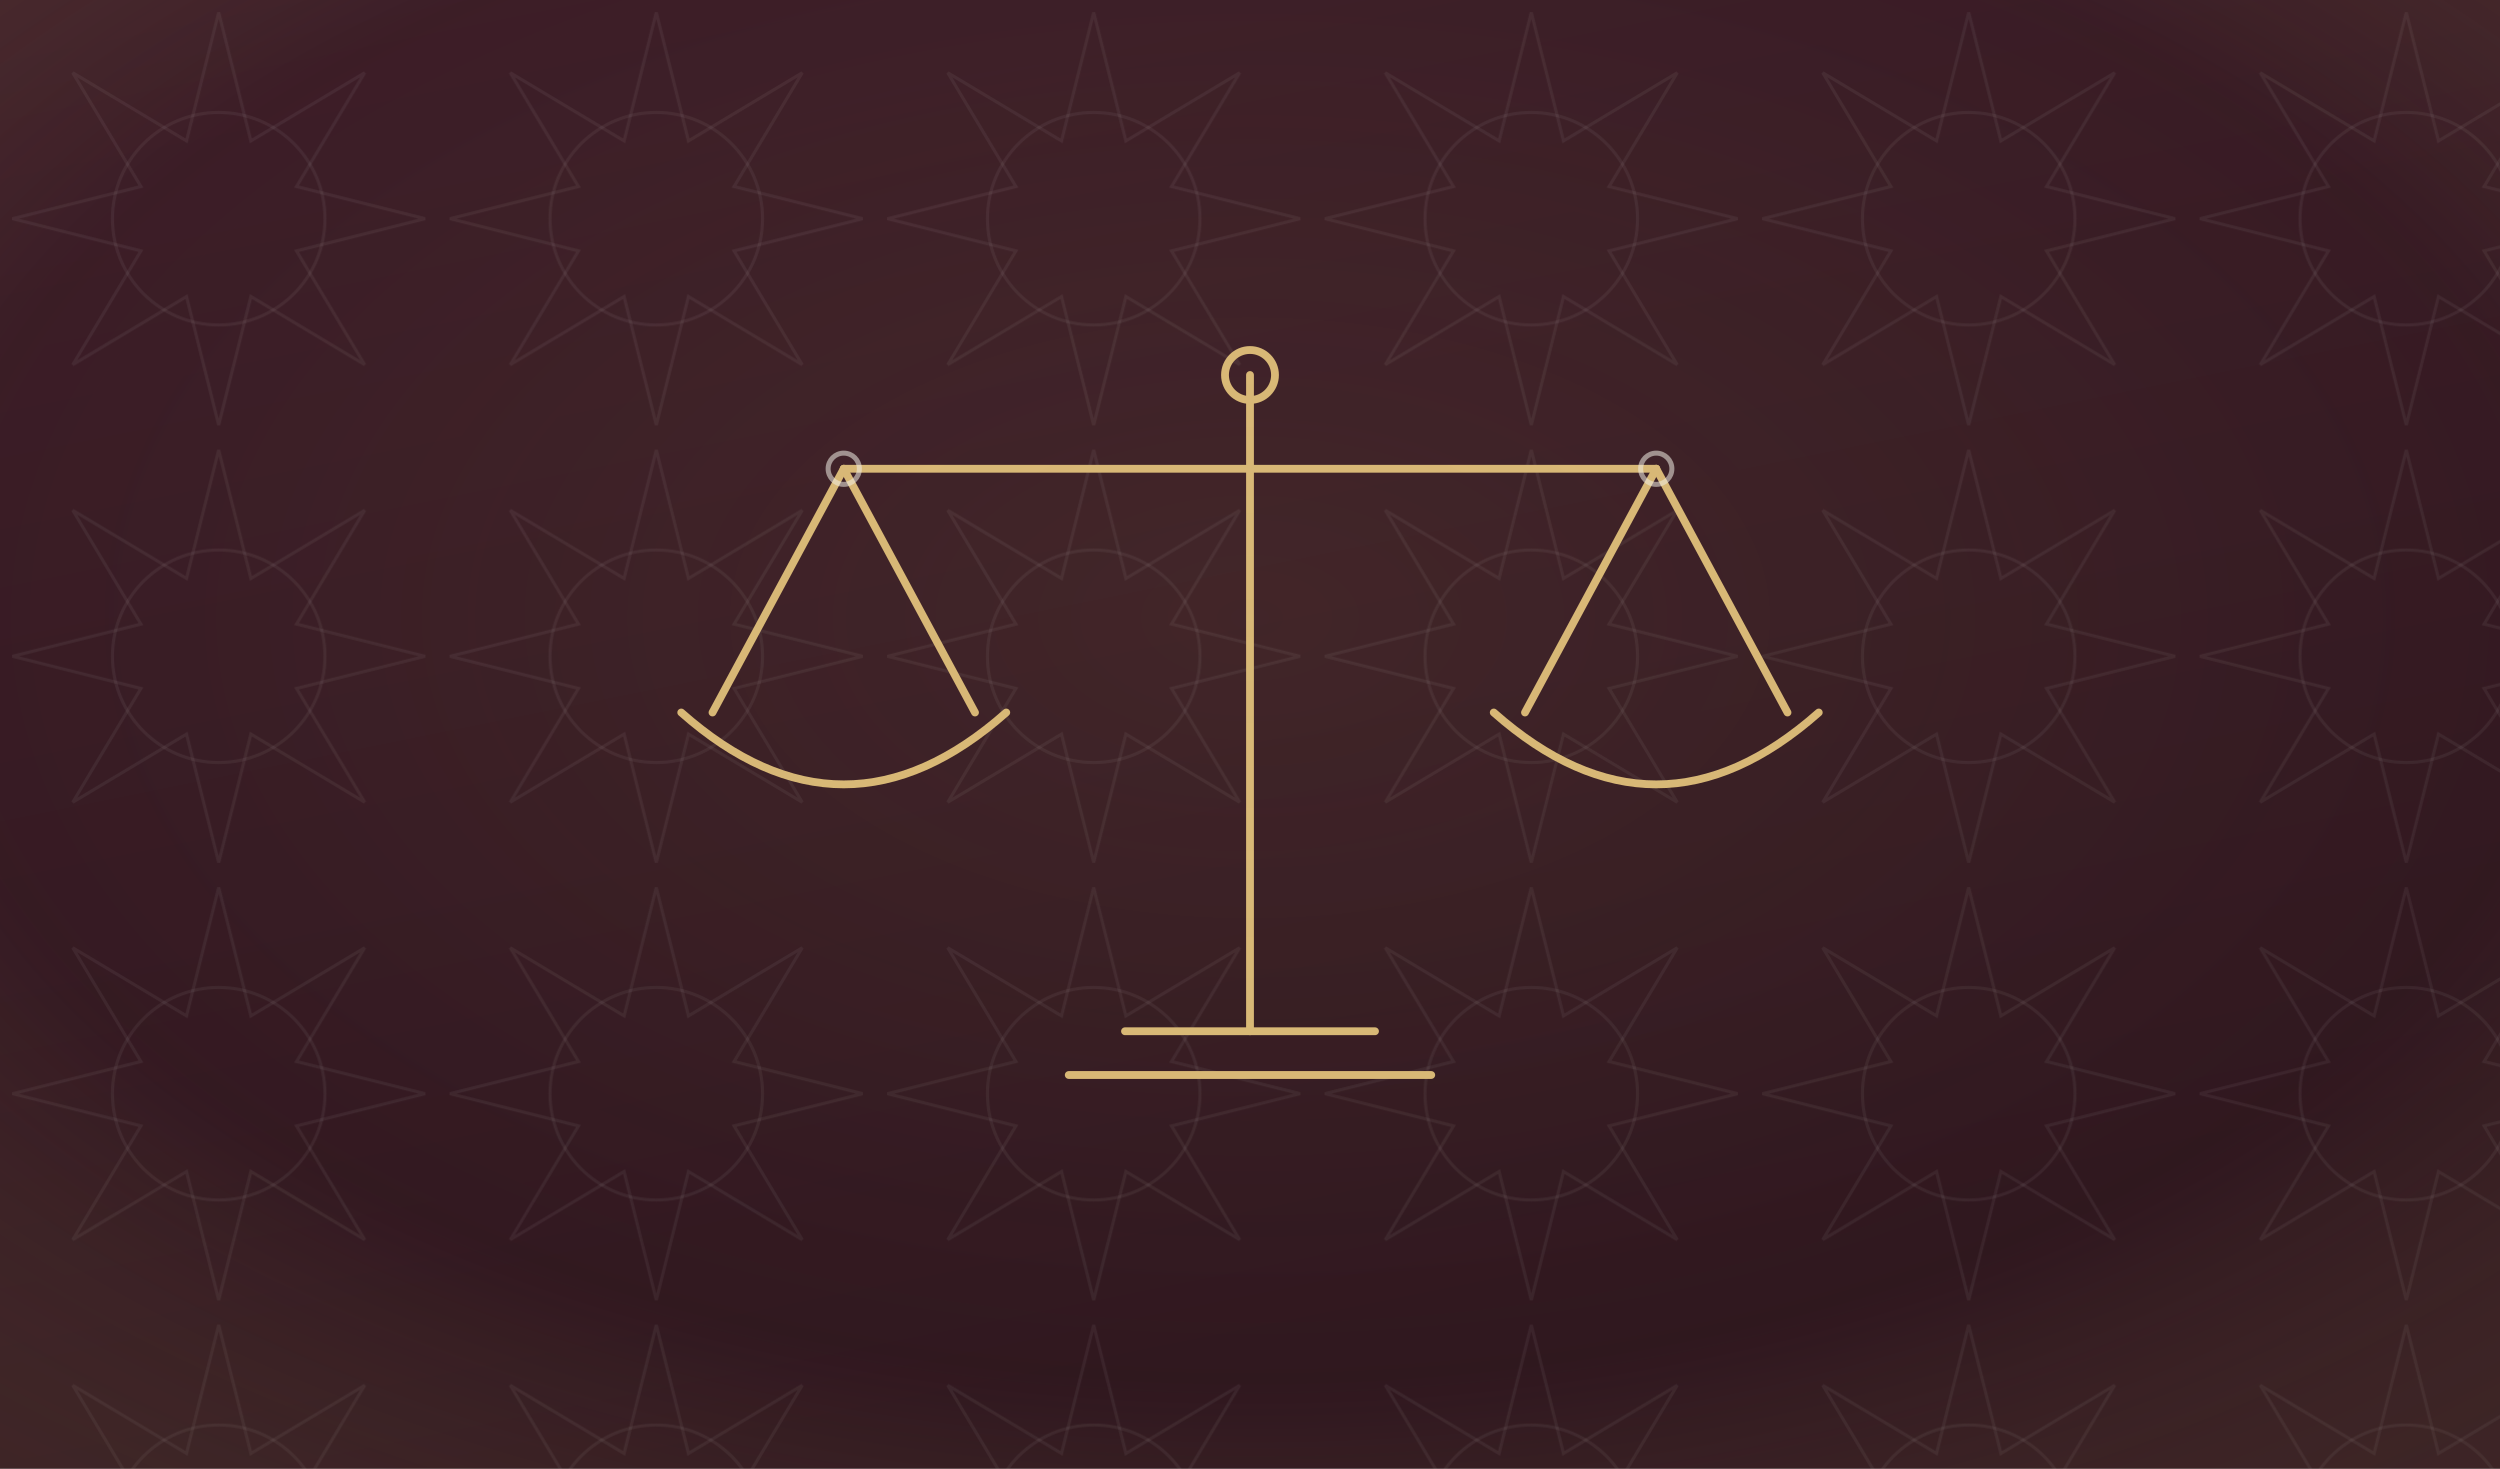
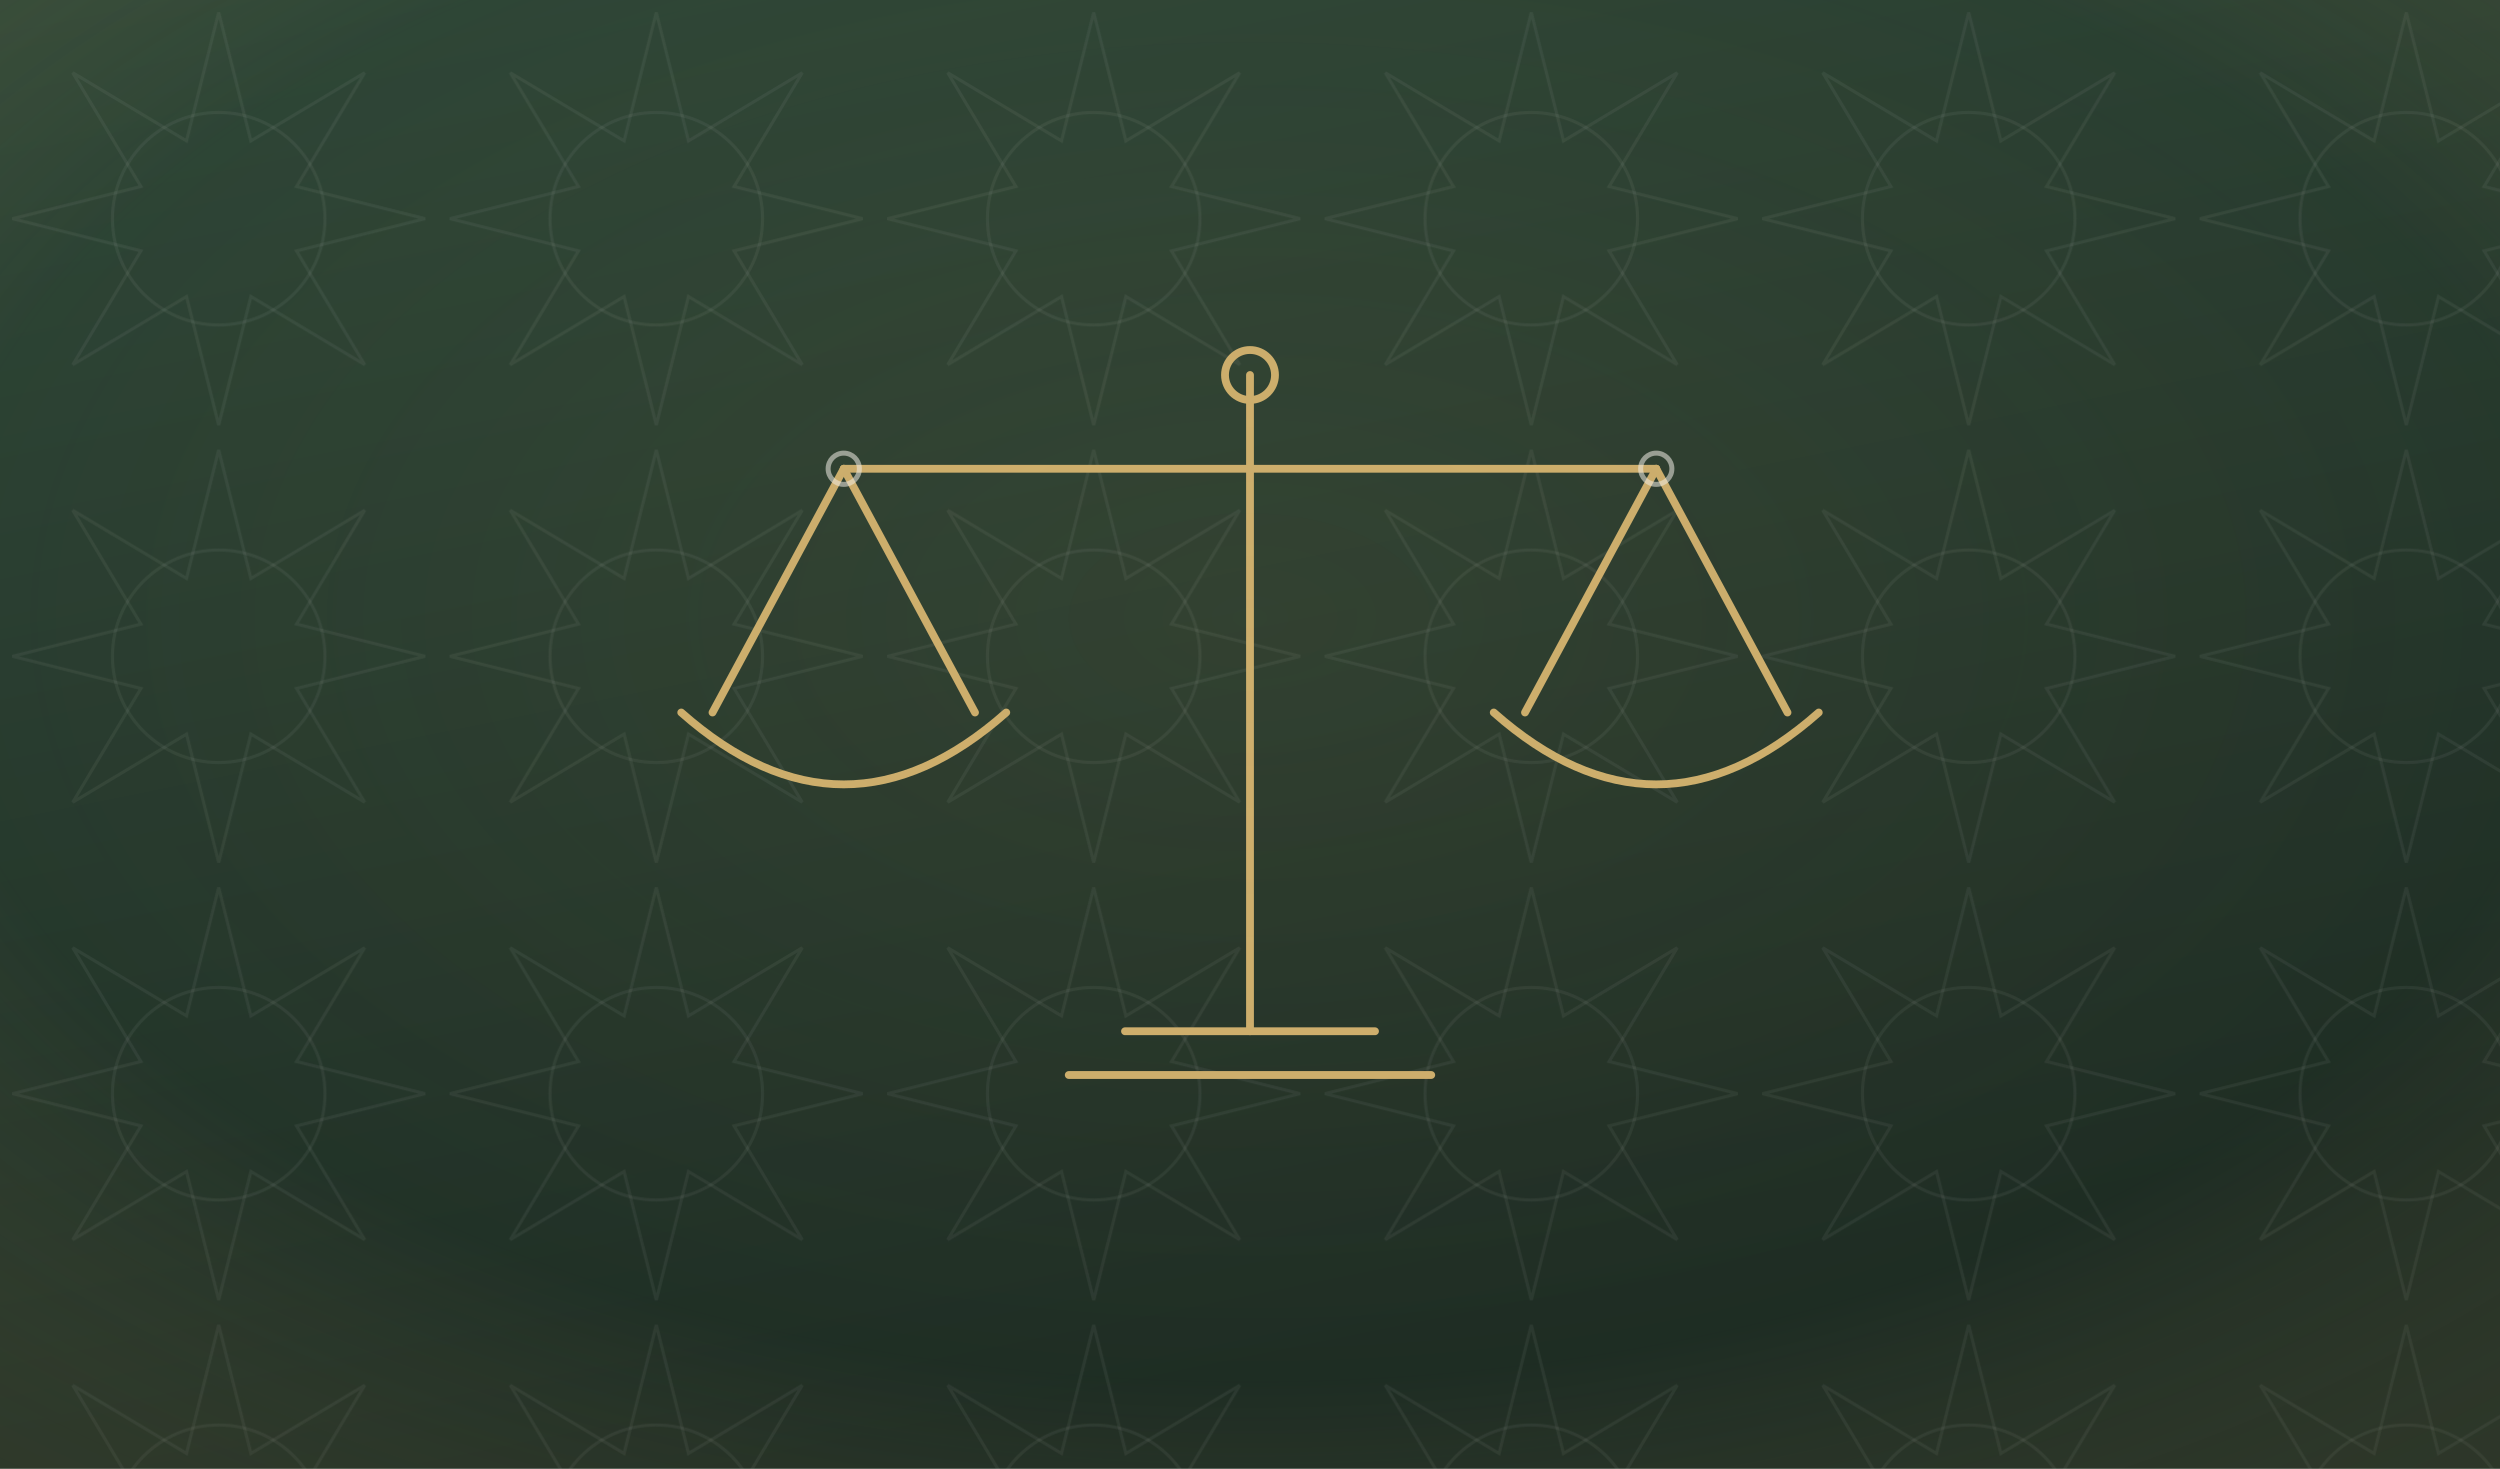
<svg xmlns="http://www.w3.org/2000/svg" viewBox="0 0 800 470" role="img" aria-label="">
  <defs>
    <linearGradient id="bg" x1="0" y1="0" x2="0.35" y2="1">
-       <stop offset="0" stop-color="#3a1b26" />
-       <stop offset="1" stop-color="#2c141d" />
+       <stop offset="0" stop-color="#2c4536" />
+       <stop offset="1" stop-color="#1b2a22" />
    </linearGradient>
    <radialGradient id="glow" cx="0.5" cy="0.42" r="1.05">
-       <stop offset="0" stop-color="#d8b876" stop-opacity="0.09" />
-       <stop offset="0.5" stop-color="#d8b876" stop-opacity="0.02" />
-       <stop offset="1" stop-color="#1c0d13" stop-opacity="0.4" />
+       <stop offset="0" stop-color="#cdae6c" stop-opacity="0.09" />
+       <stop offset="0.5" stop-color="#cdae6c" stop-opacity="0.02" />
+       <stop offset="1" stop-color="#101a14" stop-opacity="0.4" />
    </radialGradient>
    <pattern id="lat" width="140" height="140" patternUnits="userSpaceOnUse">
      <g fill="none" stroke="#f2f0eb" stroke-opacity="0.06">
        <polygon points="70.0,4.0 80.3,45.1 116.7,23.3 94.9,59.7 136.0,70.0 94.9,80.3 116.7,116.7 80.3,94.9 70.0,136.0 59.7,94.9 23.3,116.7 45.1,80.3 4.0,70.0 45.1,59.7 23.3,23.3 59.7,45.1" />
        <circle cx="70" cy="70" r="34" />
      </g>
    </pattern>
  </defs>
  <rect width="800" height="470" fill="url(#bg)" />
  <rect width="800" height="470" fill="url(#lat)" />
-   <g fill="none" stroke="#d8b876" stroke-width="2.5" stroke-linecap="round" stroke-linejoin="round">
+   <g fill="none" stroke="#cdae6c" stroke-width="2.5" stroke-linecap="round" stroke-linejoin="round">
    <line x1="400" y1="120" x2="400" y2="330" />
    <line x1="270" y1="150" x2="530" y2="150" />
    <circle cx="400" cy="120" r="8" />
    <path d="M 360 330 H 440" />
    <path d="M 342 344 H 458" />
    <line x1="270" y1="150" x2="228" y2="228" />
    <line x1="270" y1="150" x2="312" y2="228" />
    <path d="M 218 228 Q 270 274 322 228" />
    <line x1="530" y1="150" x2="488" y2="228" />
    <line x1="530" y1="150" x2="572" y2="228" />
    <path d="M 478 228 Q 530 274 582 228" />
  </g>
  <g fill="none" stroke="#f2f0eb" stroke-opacity="0.55" stroke-width="1.6" stroke-linecap="round">
    <circle cx="270" cy="150" r="5" />
    <circle cx="530" cy="150" r="5" />
  </g>
  <rect width="800" height="470" fill="url(#glow)" />
</svg>
